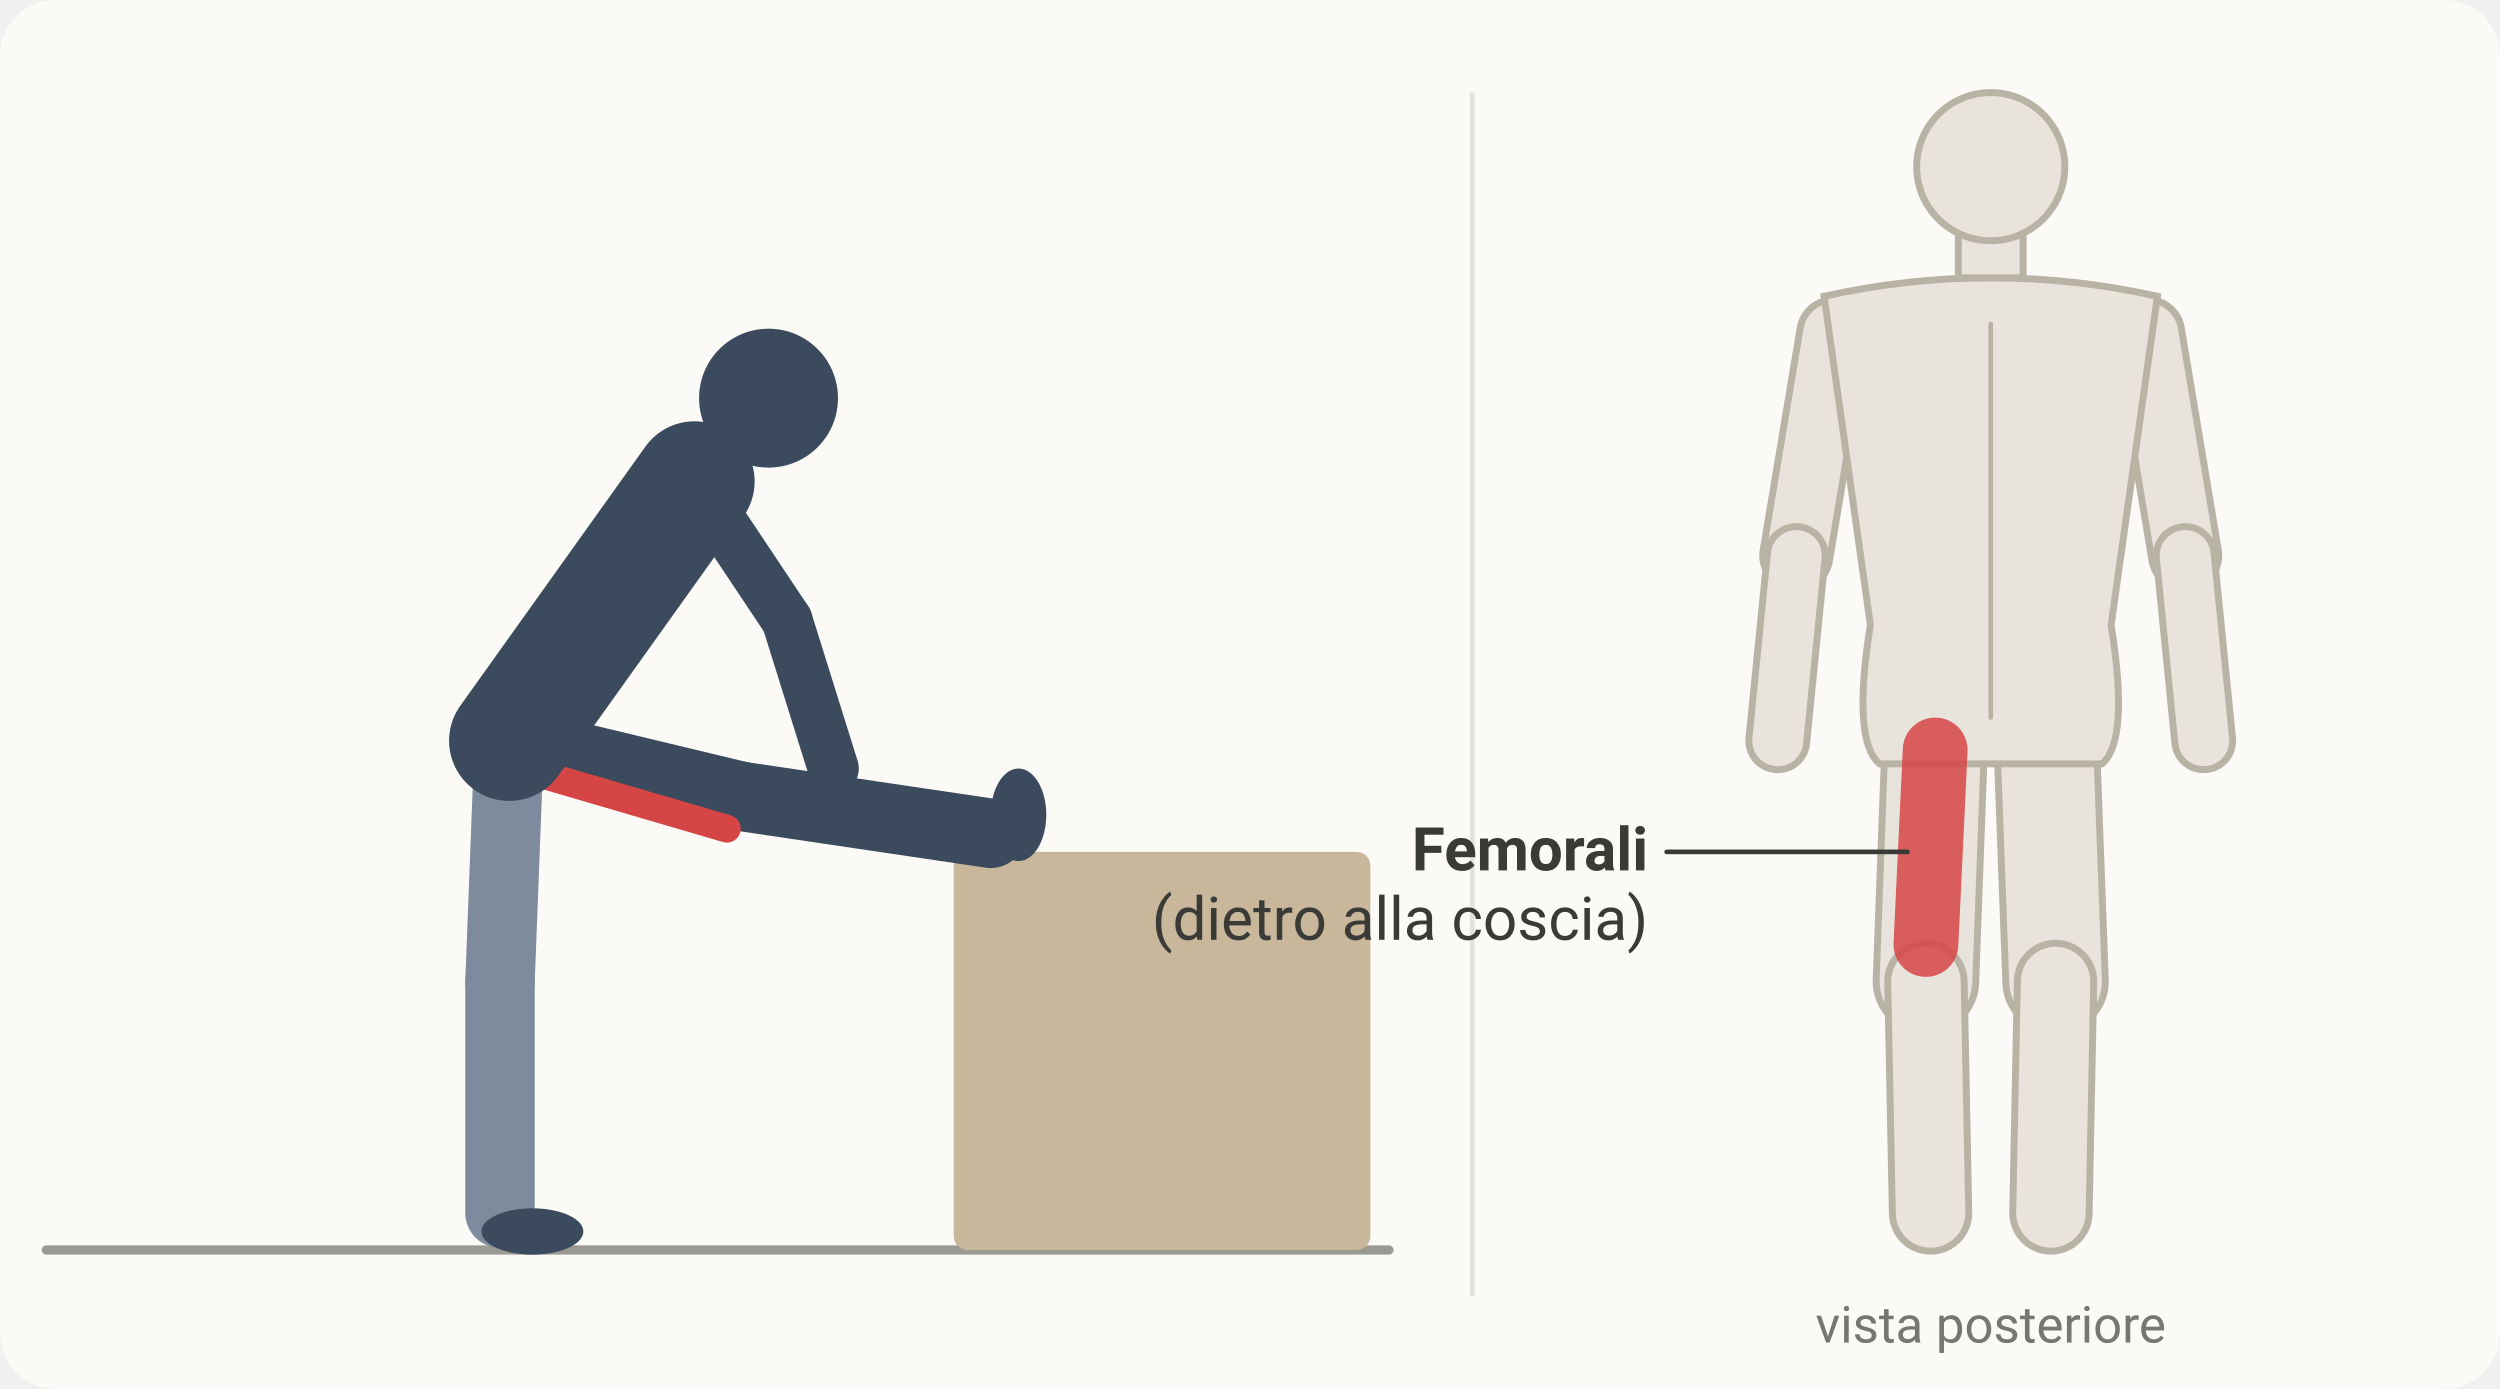
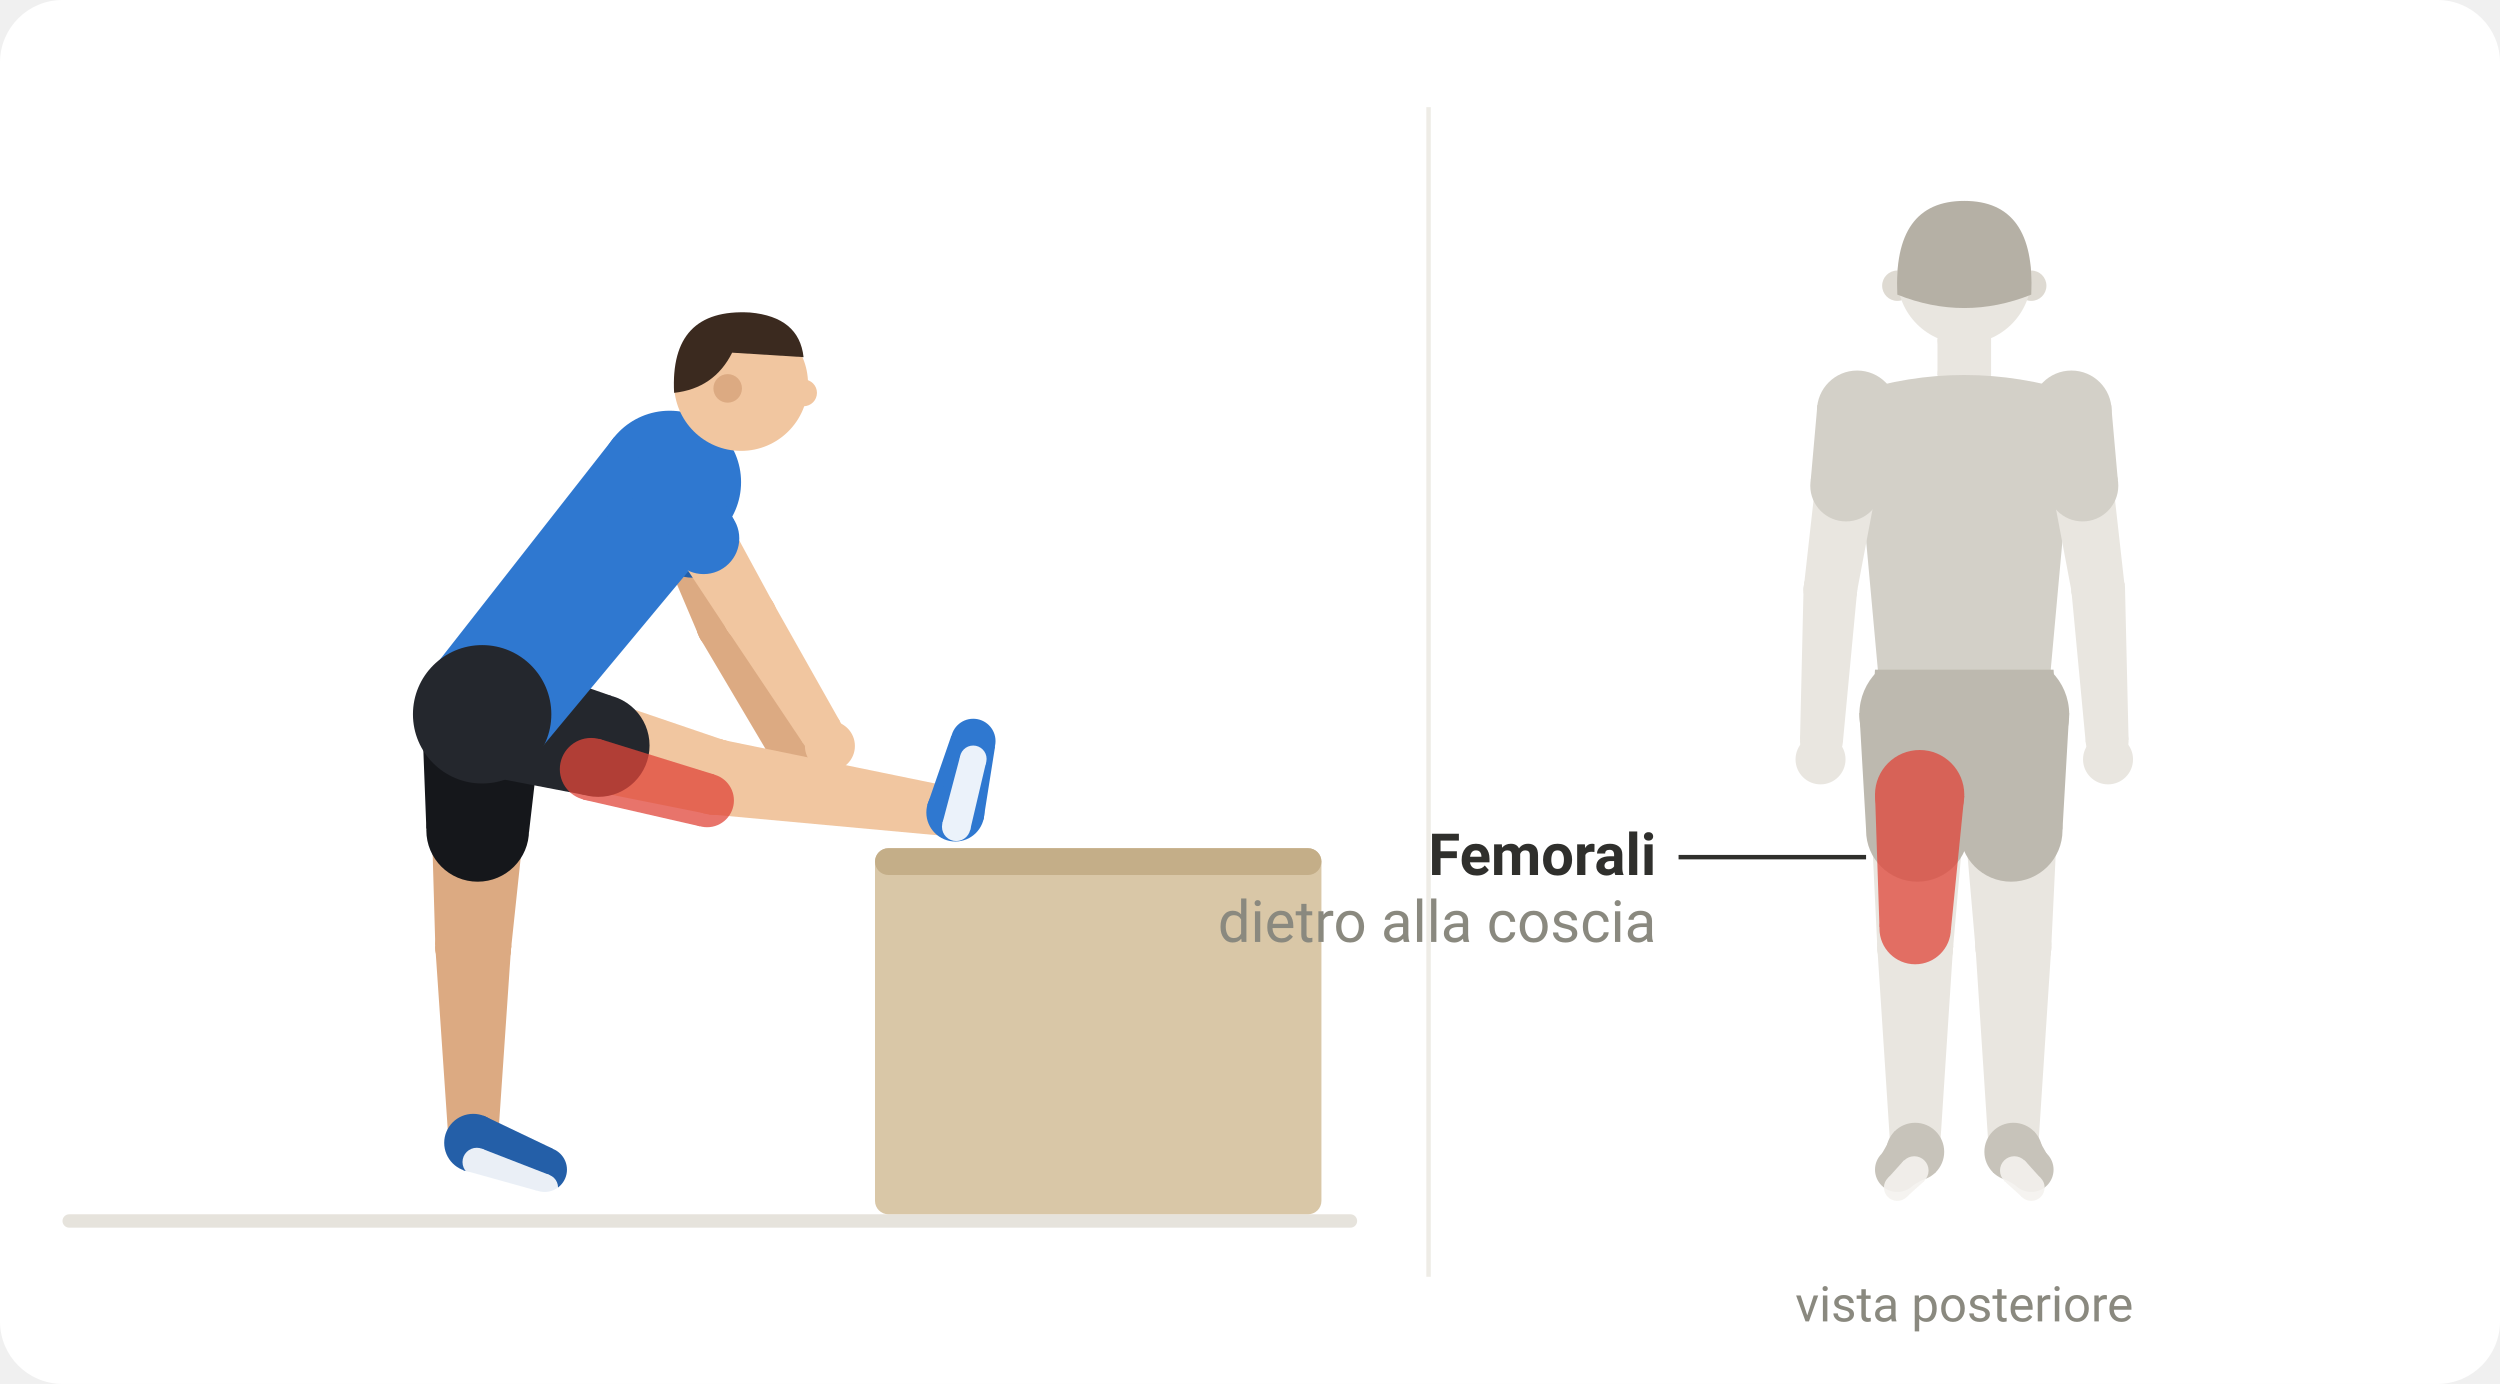
- <svg xmlns="http://www.w3.org/2000/svg" viewBox="0 0 540 300" width="540" height="300" role="img" aria-label="Stretching dei femorali con il tallone sul muretto">
-   <rect width="540" height="300" rx="12" fill="#fbfaf7" />
-   <line x1="318" y1="20" x2="318" y2="280" stroke="#e2e1dc" stroke-width="1" />
-   <line x1="10" y1="270" x2="300" y2="270" stroke="#9a9a92" stroke-width="2" stroke-linecap="round" opacity="1.0" />
-   <rect x="206" y="184" width="90" height="86" rx="3" fill="#c9b79c" />
-   <line x1="110" y1="160" x2="108" y2="212" stroke="#7d8b9c" stroke-width="15" stroke-linecap="round" opacity="1.0" />
-   <line x1="108" y1="212" x2="108" y2="262" stroke="#7d8b9c" stroke-width="15" stroke-linecap="round" opacity="1.0" />
-   <ellipse cx="115" cy="266" rx="11" ry="5" fill="#3b4a5c" />
-   <line x1="110" y1="160" x2="160" y2="172" stroke="#3b4a5c" stroke-width="15" stroke-linecap="round" opacity="1.0" />
-   <line x1="160" y1="172" x2="214" y2="180" stroke="#3b4a5c" stroke-width="15" stroke-linecap="round" opacity="1.0" />
-   <ellipse cx="220" cy="176" rx="6" ry="10" fill="#3b4a5c" />
-   <line x1="116" y1="167" x2="157" y2="179" stroke="#d64545" stroke-width="6" stroke-linecap="round" opacity="1.0" />
-   <line x1="110" y1="160" x2="150" y2="104" stroke="#3b4a5c" stroke-width="26" stroke-linecap="round" opacity="1.0" />
-   <circle cx="166" cy="86" r="15" fill="#3b4a5c" />
-   <line x1="150" y1="104" x2="170" y2="134" stroke="#3b4a5c" stroke-width="11" stroke-linecap="round" opacity="1.0" />
-   <line x1="170" y1="134" x2="180" y2="166" stroke="#3b4a5c" stroke-width="11" stroke-linecap="round" opacity="1.0" />
-   <text x="430" y="290" font-family="system-ui, -apple-system, Segoe UI, Roboto, sans-serif" font-size="11" font-weight="400" fill="#77766f" text-anchor="middle">vista posteriore</text>
-   <line x1="418" y1="158" x2="416" y2="212" stroke="#b9b3a6" stroke-width="23" stroke-linecap="round" opacity="1.0" />
-   <line x1="418" y1="158" x2="416" y2="212" stroke="#e8e4dc" stroke-width="20" stroke-linecap="round" opacity="1.0" />
-   <line x1="416" y1="212" x2="417" y2="262" stroke="#b9b3a6" stroke-width="18" stroke-linecap="round" opacity="1.0" />
-   <line x1="416" y1="212" x2="417" y2="262" stroke="#e8e4dc" stroke-width="15" stroke-linecap="round" opacity="1.0" />
-   <line x1="442" y1="158" x2="444" y2="212" stroke="#b9b3a6" stroke-width="23" stroke-linecap="round" opacity="1.0" />
-   <line x1="442" y1="158" x2="444" y2="212" stroke="#e8e4dc" stroke-width="20" stroke-linecap="round" opacity="1.0" />
-   <line x1="444" y1="212" x2="443" y2="262" stroke="#b9b3a6" stroke-width="18" stroke-linecap="round" opacity="1.0" />
-   <line x1="444" y1="212" x2="443" y2="262" stroke="#e8e4dc" stroke-width="15" stroke-linecap="round" opacity="1.0" />
-   <line x1="396" y1="72" x2="388" y2="120" stroke="#b9b3a6" stroke-width="16" stroke-linecap="round" opacity="1.0" />
-   <line x1="396" y1="72" x2="388" y2="120" stroke="#e8e4dc" stroke-width="13" stroke-linecap="round" opacity="1.0" />
-   <line x1="388" y1="120" x2="384" y2="160" stroke="#b9b3a6" stroke-width="14" stroke-linecap="round" opacity="1.0" />
-   <line x1="388" y1="120" x2="384" y2="160" stroke="#e8e4dc" stroke-width="11" stroke-linecap="round" opacity="1.0" />
-   <line x1="464" y1="72" x2="472" y2="120" stroke="#b9b3a6" stroke-width="16" stroke-linecap="round" opacity="1.0" />
-   <line x1="464" y1="72" x2="472" y2="120" stroke="#e8e4dc" stroke-width="13" stroke-linecap="round" opacity="1.0" />
-   <line x1="472" y1="120" x2="476" y2="160" stroke="#b9b3a6" stroke-width="14" stroke-linecap="round" opacity="1.0" />
-   <line x1="472" y1="120" x2="476" y2="160" stroke="#e8e4dc" stroke-width="11" stroke-linecap="round" opacity="1.0" />
-   <path d="M394,64 Q430,56 466,64 L456,135 Q460,160 454,165 L406,165 Q400,160 404,135 Z" fill="#e8e4dc" stroke="#b9b3a6" stroke-width="1.5" />
-   <rect x="423" y="44" width="14" height="16" fill="#e8e4dc" stroke="#b9b3a6" stroke-width="1.5" />
-   <circle cx="430" cy="36" r="16" fill="#e8e4dc" stroke="#b9b3a6" stroke-width="1.5" />
-   <line x1="430" y1="70" x2="430" y2="155" stroke="#b9b3a6" stroke-width="1" stroke-linecap="round" opacity="1.0" />
-   <line x1="418" y1="162" x2="416" y2="204" stroke="#d64545" stroke-width="14" stroke-linecap="round" opacity="0.85" />
-   <line x1="412" y1="184" x2="360" y2="184" stroke="#3a3a36" stroke-width="1" stroke-linecap="round" opacity="1.0" />
-   <text x="356" y="188" font-family="system-ui, -apple-system, Segoe UI, Roboto, sans-serif" font-size="13" font-weight="600" fill="#3a3a36" text-anchor="end">Femorali</text>
-   <text x="356" y="203" font-family="system-ui, -apple-system, Segoe UI, Roboto, sans-serif" font-size="13" font-weight="400" fill="#3a3a36" text-anchor="end">(dietro alla coscia)</text>
+ <svg xmlns="http://www.w3.org/2000/svg" viewBox="0 0 560 310" width="560" height="310" role="img" aria-label="Stretching dei femorali con il tallone sul muretto">
+   <rect width="560" height="310" rx="14" fill="#ffffff" />
+   <line x1="320" y1="24" x2="320" y2="286" stroke="#eeece6" stroke-width="1" />
+   <rect x="14" y="272" width="290" height="3" rx="1.5" fill="#e6e3dc" />
+   <rect x="196" y="190" width="100" height="82" rx="3" fill="#d9c7a7" />
+   <rect x="196" y="190" width="100" height="6" rx="3" fill="#c4ae88" />
+   <g>
+     <polygon points="143.0,110.6 156.4,142.1 167.6,137.9 157.0,105.4" fill="#dcaa82" />
+     <circle cx="150.0" cy="108.0" r="7.5" fill="#dcaa82" />
+     <circle cx="162.0" cy="140.0" r="6" fill="#dcaa82" />
+   </g>
+   <g>
+     <polygon points="156.7,142.8 171.8,168.3 180.2,163.7 167.3,137.2" fill="#dcaa82" />
+     <circle cx="162.0" cy="140.0" r="6" fill="#dcaa82" />
+     <circle cx="176.0" cy="166.0" r="4.8" fill="#dcaa82" />
+   </g>
+   <g>
+     <polygon points="141.6,111.2 147.5,124.2 162.5,118.6 158.4,104.8" fill="#245fa8" />
+     <circle cx="150.0" cy="108.0" r="9" fill="#245fa8" />
+     <circle cx="155.0" cy="121.4" r="8" fill="#245fa8" />
+   </g>
+   <circle cx="177.7" cy="169.1" r="5.6" fill="#dcaa82" />
+   <g>
+     <polygon points="96.0,159.5 97.5,211.7 114.5,212.3 120.0,160.5" fill="#dcaa82" />
+     <circle cx="108.0" cy="160.0" r="12" fill="#dcaa82" />
+     <circle cx="106.0" cy="212.0" r="8.5" fill="#dcaa82" />
+   </g>
+   <g>
+     <polygon points="97.5,212.0 100.5,256.0 111.5,256.0 114.5,212.0" fill="#dcaa82" />
+     <circle cx="106.0" cy="212.0" r="8.5" fill="#dcaa82" />
+     <circle cx="106.0" cy="256.0" r="5.5" fill="#dcaa82" />
+   </g>
+   <g>
+     <polygon points="94.5,159.5 95.5,185.6 118.5,186.4 121.5,160.5" fill="#15171b" />
+     <circle cx="108.0" cy="160.0" r="13.5" fill="#15171b" />
+     <circle cx="107.0" cy="186.0" r="11.5" fill="#15171b" />
+   </g>
+   <g>
+     <polygon points="103.7,262.1 120.2,266.7 123.8,257.3 108.3,249.9" fill="#245fa8" />
+     <circle cx="106.0" cy="256.0" r="6.5" fill="#245fa8" />
+     <circle cx="122.0" cy="262.0" r="5" fill="#245fa8" />
+   </g>
+   <g transform="translate(0,4)" opacity="0.9">
+     <polygon points="105.7,259.3 120.9,264.8 123.1,259.2 107.9,253.3" fill="#ffffff" />
+     <circle cx="106.8" cy="256.3" r="3.2" fill="#ffffff" />
+     <circle cx="122.0" cy="262.0" r="3" fill="#ffffff" />
+   </g>
+   <g>
+     <polygon points="104.9,171.6 157.8,182.2 162.2,165.8 111.1,148.4" fill="#f1c6a0" />
+     <circle cx="108.0" cy="160.0" r="12" fill="#f1c6a0" />
+     <circle cx="160.0" cy="174.0" r="8.5" fill="#f1c6a0" />
+   </g>
+   <g>
+     <polygon points="158.8,182.4 213.2,187.4 214.8,176.6 161.2,165.6" fill="#f1c6a0" />
+     <circle cx="160.0" cy="174.0" r="8.5" fill="#f1c6a0" />
+     <circle cx="214.0" cy="182.0" r="5.5" fill="#f1c6a0" />
+   </g>
+   <g>
+     <polygon points="104.5,173.0 131.0,178.1 137.0,155.9 111.5,147.0" fill="#24272d" />
+     <circle cx="108.0" cy="160.0" r="13.5" fill="#24272d" />
+     <circle cx="134.0" cy="167.0" r="11.5" fill="#24272d" />
+   </g>
+   <g>
+     <polygon points="220.3,183.6 222.9,167.2 213.1,164.8 207.7,180.4" fill="#2f78d0" />
+     <circle cx="214.0" cy="182.0" r="6.5" fill="#2f78d0" />
+     <circle cx="218.0" cy="166.0" r="5" fill="#2f78d0" />
+   </g>
+   <g transform="translate(0,4)" opacity="0.9">
+     <polygon points="217.3,182.0 220.9,166.7 215.1,165.3 211.1,180.4" fill="#ffffff" />
+     <circle cx="214.2" cy="181.2" r="3.2" fill="#ffffff" />
+     <circle cx="218.0" cy="166.0" r="3" fill="#ffffff" />
+   </g>
+   <g transform="translate(1,6)" opacity="0.75">
+     <polygon points="129.6,173.1 155.8,179.1 159.0,167.5 133.2,159.5" fill="#e0453a" />
+     <circle cx="131.4" cy="166.3" r="7" fill="#e0453a" />
+     <circle cx="157.4" cy="173.3" r="6" fill="#e0453a" />
+   </g>
+   <g>
+     <polygon points="154.7,111.8 159.7,104.7 151.2,97.8 145.3,104.2" fill="#f1c6a0" />
+     <circle cx="150.0" cy="108.0" r="6" fill="#f1c6a0" />
+     <circle cx="155.5" cy="101.2" r="5.5" fill="#f1c6a0" />
+   </g>
+   <g>
+     <polygon points="119.7,169.4 162.4,118.1 137.6,97.9 96.3,150.6" fill="#2f78d0" />
+     <circle cx="108.0" cy="160.0" r="15" fill="#2f78d0" />
+     <circle cx="150.0" cy="108.0" r="16" fill="#2f78d0" />
+   </g>
+   <circle cx="108.0" cy="160.0" r="15.5" fill="#24272d" />
+   <circle cx="166.0" cy="86.0" r="15" fill="#f1c6a0" />
+   <circle cx="180.0" cy="88.0" r="3" fill="#f1c6a0" />
+   <path d="M151.0,88 Q150.0,69 168.0,70 Q179.0,71 180.0,80 L164.0,79 Q160.0,87 151.0,88 Z" fill="#3b2a1f" />
+   <circle cx="163.0" cy="87.0" r="3.2" fill="#dcaa82" />
+   <g>
+     <polygon points="143.6,111.9 162.9,141.1 173.1,134.9 156.4,104.1" fill="#f1c6a0" />
+     <circle cx="150.0" cy="108.0" r="7.5" fill="#f1c6a0" />
+     <circle cx="168.0" cy="138.0" r="6" fill="#f1c6a0" />
+   </g>
+   <g>
+     <polygon points="162.9,141.1 179.9,166.5 188.1,161.5 173.1,134.9" fill="#f1c6a0" />
+     <circle cx="168.0" cy="138.0" r="6" fill="#f1c6a0" />
+     <circle cx="184.0" cy="164.0" r="4.8" fill="#f1c6a0" />
+   </g>
+   <g>
+     <polygon points="142.3,112.6 150.7,124.7 164.4,116.5 157.7,103.4" fill="#2f78d0" />
+     <circle cx="150.0" cy="108.0" r="9" fill="#2f78d0" />
+     <circle cx="157.6" cy="120.6" r="8" fill="#2f78d0" />
+   </g>
+   <circle cx="185.9" cy="167.1" r="5.6" fill="#f1c6a0" />
+   <g>
+     <polygon points="418.0,159.8 420.5,211.8 437.5,212.2 442.0,160.2" fill="#e9e6e0" />
+     <circle cx="430.0" cy="160.0" r="12" fill="#e9e6e0" />
+     <circle cx="429.0" cy="212.0" r="8.5" fill="#e9e6e0" />
+   </g>
+   <g>
+     <polygon points="420.5,212.0 423.5,258.0 434.5,258.0 437.5,212.0" fill="#e9e6e0" />
+     <circle cx="429.0" cy="212.0" r="8.5" fill="#e9e6e0" />
+     <circle cx="429.0" cy="258.0" r="5.5" fill="#e9e6e0" />
+   </g>
+   <g>
+     <polygon points="416.5,159.7 418.0,185.8 441.0,186.2 443.5,160.3" fill="#bdb9af" />
+     <circle cx="430.0" cy="160.0" r="13.5" fill="#bdb9af" />
+     <circle cx="429.5" cy="186.0" r="11.5" fill="#bdb9af" />
+   </g>
+   <g>
+     <polygon points="424.4,253.4 421.5,258.5 428.5,265.5 433.6,262.6" fill="#c7c3ba" />
+     <circle cx="429.0" cy="258.0" r="6.5" fill="#c7c3ba" />
+     <circle cx="425.0" cy="262.0" r="5" fill="#c7c3ba" />
+   </g>
+   <g transform="translate(0,4)" opacity="0.9">
+     <polygon points="426.5,255.9 422.9,259.9 427.1,264.1 431.1,260.5" fill="#f4f2ee" />
+     <circle cx="428.8" cy="258.2" r="3.2" fill="#f4f2ee" />
+     <circle cx="425.0" cy="262.0" r="3" fill="#f4f2ee" />
+   </g>
+   <g>
+     <polygon points="438.0,160.2 442.5,212.2 459.5,211.8 462.0,159.8" fill="#e9e6e0" />
+     <circle cx="450.0" cy="160.0" r="12" fill="#e9e6e0" />
+     <circle cx="451.0" cy="212.0" r="8.5" fill="#e9e6e0" />
+   </g>
+   <g>
+     <polygon points="442.5,212.0 445.5,258.0 456.5,258.0 459.5,212.0" fill="#e9e6e0" />
+     <circle cx="451.0" cy="212.0" r="8.5" fill="#e9e6e0" />
+     <circle cx="451.0" cy="258.0" r="5.5" fill="#e9e6e0" />
+   </g>
+   <g>
+     <polygon points="436.5,160.3 439.0,186.2 462.0,185.8 463.5,159.7" fill="#bdb9af" />
+     <circle cx="450.0" cy="160.0" r="13.5" fill="#bdb9af" />
+     <circle cx="450.5" cy="186.0" r="11.5" fill="#bdb9af" />
+   </g>
+   <g>
+     <polygon points="446.4,262.6 451.5,265.5 458.5,258.5 455.6,253.4" fill="#c7c3ba" />
+     <circle cx="451.0" cy="258.0" r="6.5" fill="#c7c3ba" />
+     <circle cx="455.0" cy="262.0" r="5" fill="#c7c3ba" />
+   </g>
+   <g transform="translate(0,4)" opacity="0.9">
+     <polygon points="448.9,260.5 452.9,264.1 457.1,259.9 453.5,255.9" fill="#f4f2ee" />
+     <circle cx="451.2" cy="258.2" r="3.2" fill="#f4f2ee" />
+     <circle cx="455.0" cy="262.0" r="3" fill="#f4f2ee" />
+   </g>
+   <g>
+     <polygon points="446.0,84.0 446.0,76.0 434.0,76.0 434.0,84.0" fill="#e9e6e0" />
+     <circle cx="440.0" cy="84.0" r="6" fill="#e9e6e0" />
+     <circle cx="440.0" cy="76.0" r="6" fill="#e9e6e0" />
+   </g>
+   <path d="M415,88 Q440,80 465,88 L459,154 L421,154 Z" fill="#d3d0c8" />
+   <path d="M420,150 L460,150 L461,166 L419,166 Z" fill="#bdb9af" />
+   <g>
+     <polygon points="408.6,90.9 404.1,131.1 415.9,132.9 423.4,93.1" fill="#e9e6e0" />
+     <circle cx="416.0" cy="92.0" r="7.5" fill="#e9e6e0" />
+     <circle cx="410.0" cy="132.0" r="6" fill="#e9e6e0" />
+   </g>
+   <g>
+     <polygon points="404.0,131.6 403.2,165.7 412.8,166.3 416.0,132.4" fill="#e9e6e0" />
+     <circle cx="410.0" cy="132.0" r="6" fill="#e9e6e0" />
+     <circle cx="408.0" cy="166.0" r="4.8" fill="#e9e6e0" />
+   </g>
+   <g>
+     <polygon points="407.1,90.7 405.6,107.6 421.4,110.0 424.9,93.3" fill="#d3d0c8" />
+     <circle cx="416.0" cy="92.0" r="9" fill="#d3d0c8" />
+     <circle cx="413.5" cy="108.8" r="8" fill="#d3d0c8" />
+   </g>
+   <circle cx="407.8" cy="170.1" r="5.6" fill="#e9e6e0" />
+   <g>
+     <polygon points="456.6,93.1 464.1,132.9 475.9,131.1 471.4,90.9" fill="#e9e6e0" />
+     <circle cx="464.0" cy="92.0" r="7.5" fill="#e9e6e0" />
+     <circle cx="470.0" cy="132.0" r="6" fill="#e9e6e0" />
+   </g>
+   <g>
+     <polygon points="464.0,132.4 467.2,166.3 476.8,165.7 476.0,131.6" fill="#e9e6e0" />
+     <circle cx="470.0" cy="132.0" r="6" fill="#e9e6e0" />
+     <circle cx="472.0" cy="166.0" r="4.8" fill="#e9e6e0" />
+   </g>
+   <g>
+     <polygon points="455.1,93.3 458.6,110.0 474.4,107.6 472.9,90.7" fill="#d3d0c8" />
+     <circle cx="464.0" cy="92.0" r="9" fill="#d3d0c8" />
+     <circle cx="466.5" cy="108.8" r="8" fill="#d3d0c8" />
+   </g>
+   <circle cx="472.2" cy="170.1" r="5.6" fill="#e9e6e0" />
+   <circle cx="425.0" cy="64.0" r="3.4" fill="#dedad2" />
+   <circle cx="455.0" cy="64.0" r="3.4" fill="#dedad2" />
+   <circle cx="440.0" cy="62.0" r="15" fill="#e9e6e0" />
+   <path d="M425,66 Q424,45 440,45 Q456,45 455,66 Q440,72 425,66 Z" fill="#b5b0a5" />
+   <g opacity="0.75">
+     <polygon points="420.0,177.7 421.0,207.7 437.0,208.3 440.0,178.3" fill="#e0453a" />
+     <circle cx="430.0" cy="178.0" r="10" fill="#e0453a" />
+     <circle cx="429.0" cy="208.0" r="8" fill="#e0453a" />
+   </g>
+   <line x1="418" y1="192" x2="376" y2="192" stroke="#2f2f2c" stroke-width="1" />
+   <text x="371" y="196" font-family="system-ui, -apple-system, Segoe UI, Roboto, sans-serif" font-size="13" font-weight="650" fill="#2f2f2c" text-anchor="end">Femorali</text>
+   <text x="371" y="211" font-family="system-ui, -apple-system, Segoe UI, Roboto, sans-serif" font-size="13" font-weight="400" fill="#8a897f" text-anchor="end">dietro alla coscia</text>
+   <text x="440" y="296" font-family="system-ui, -apple-system, Segoe UI, Roboto, sans-serif" font-size="11" font-weight="400" fill="#8a897f" text-anchor="middle">vista posteriore</text>
</svg>
